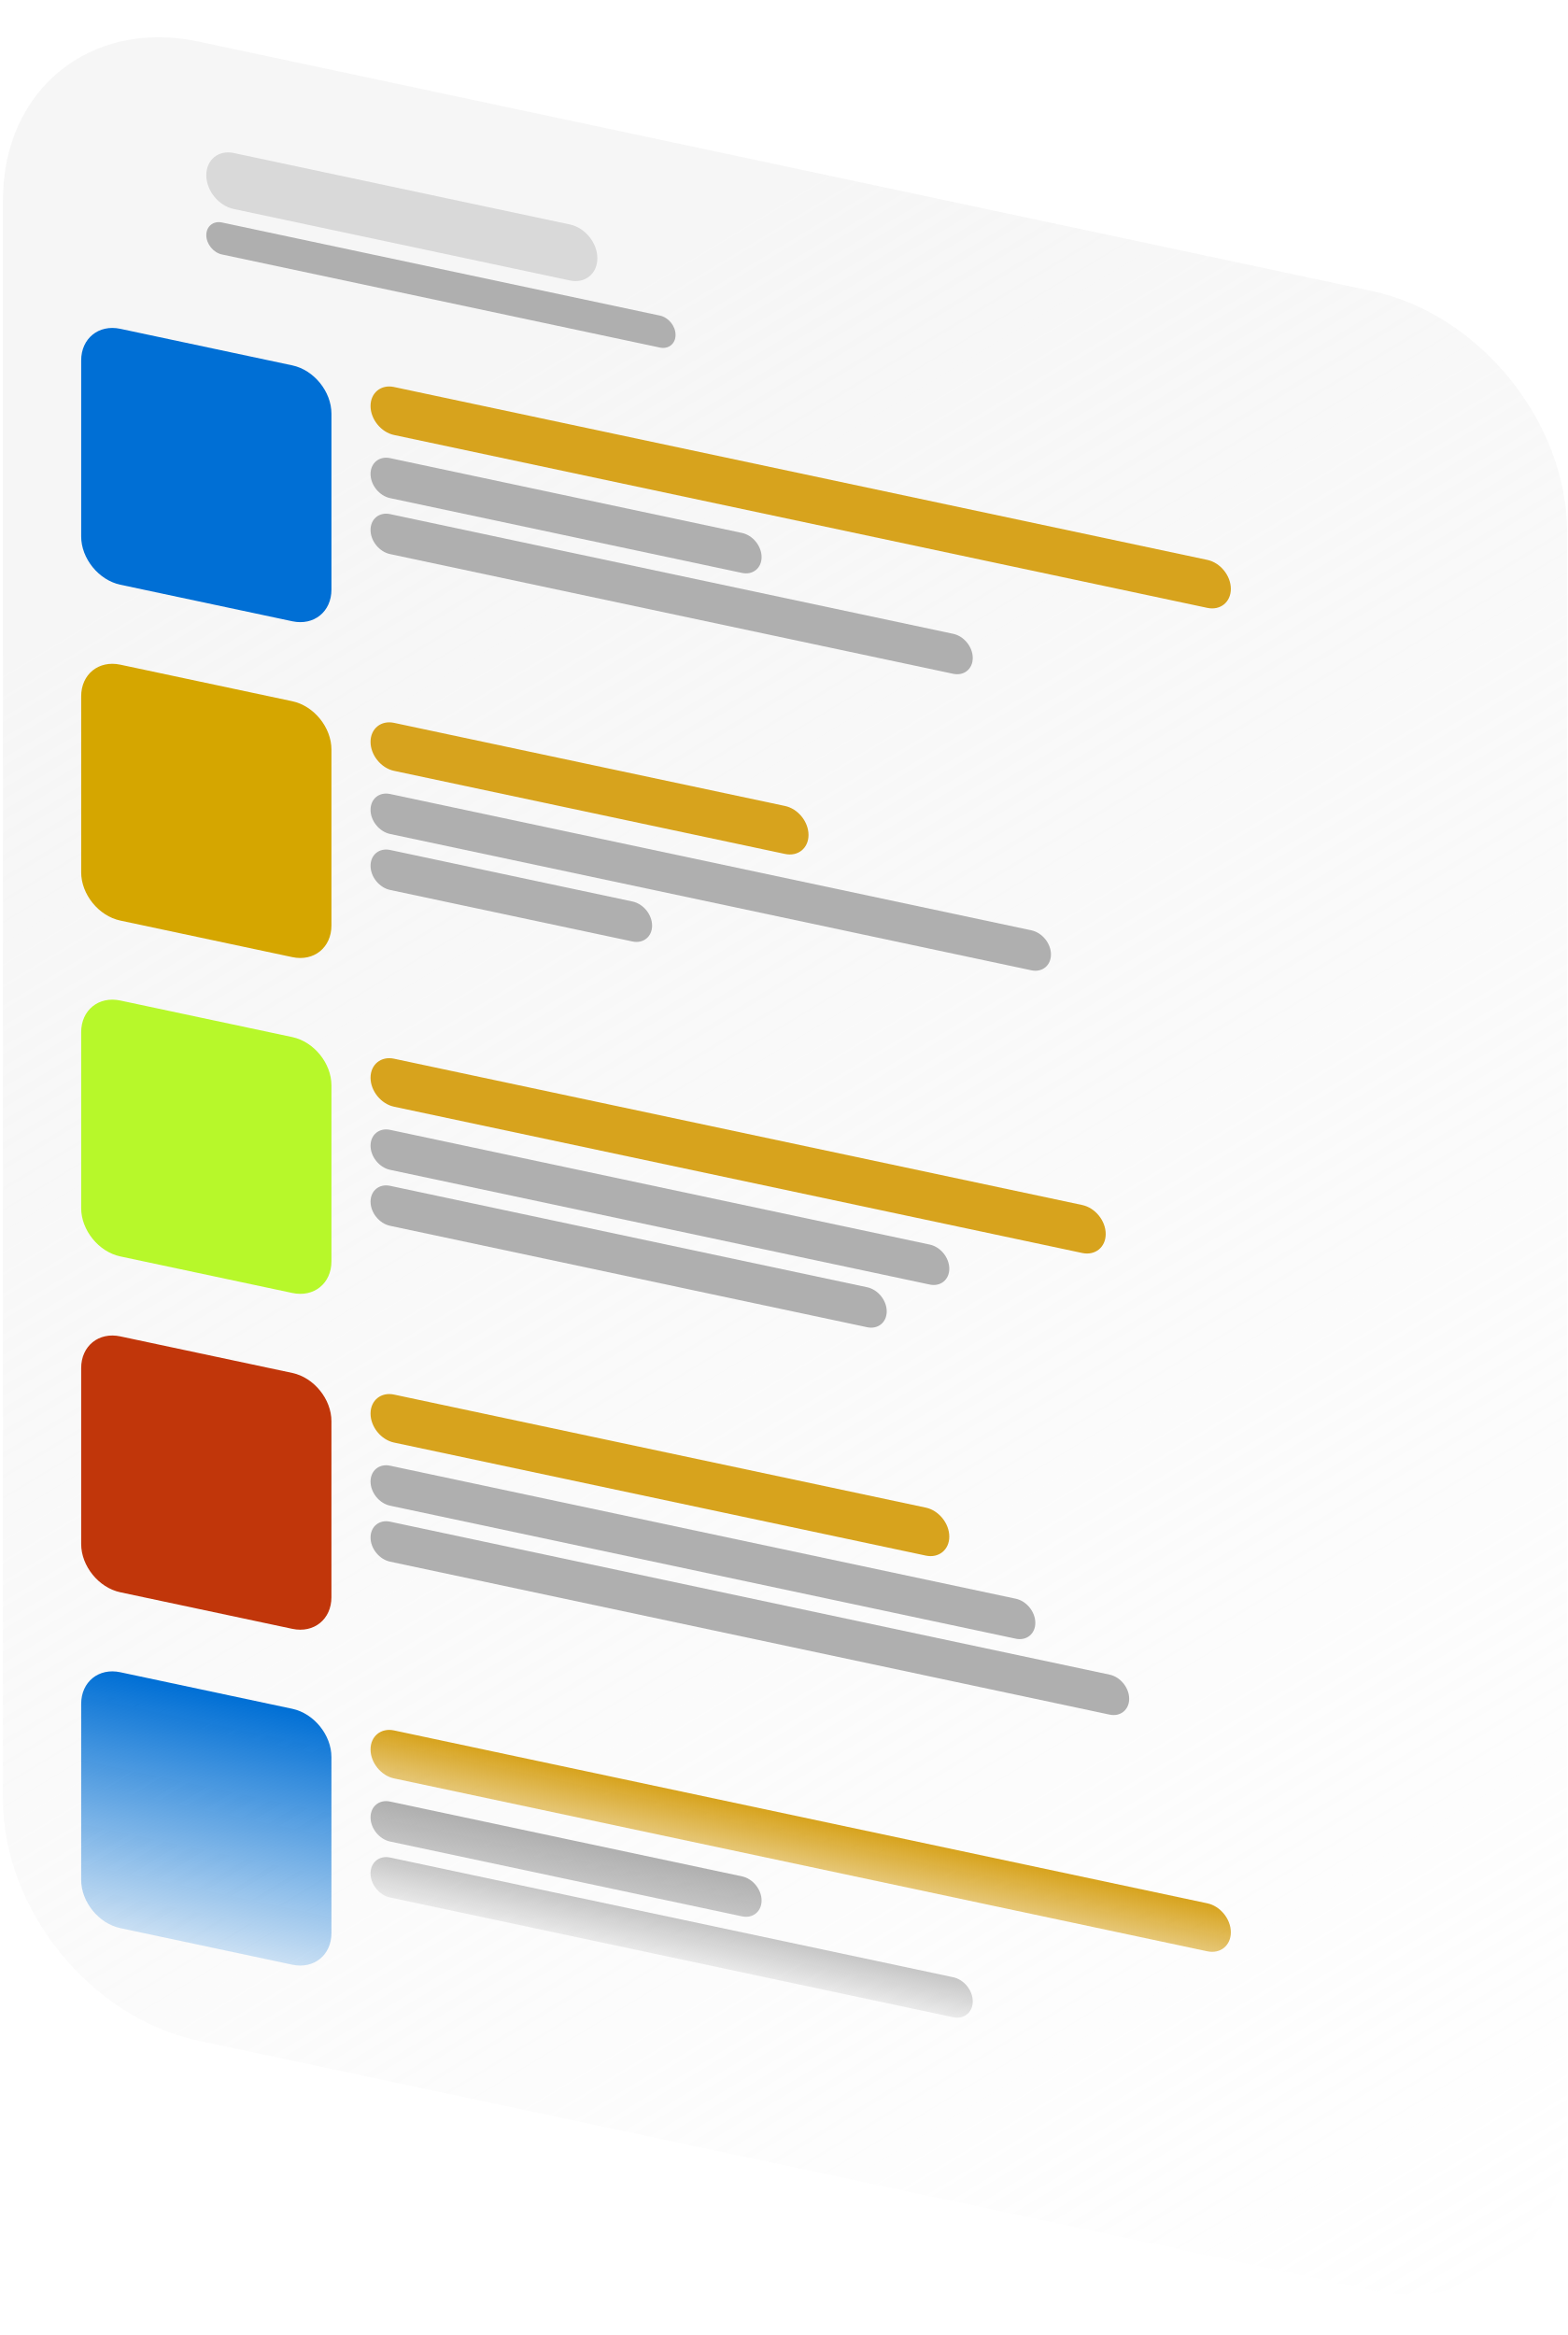
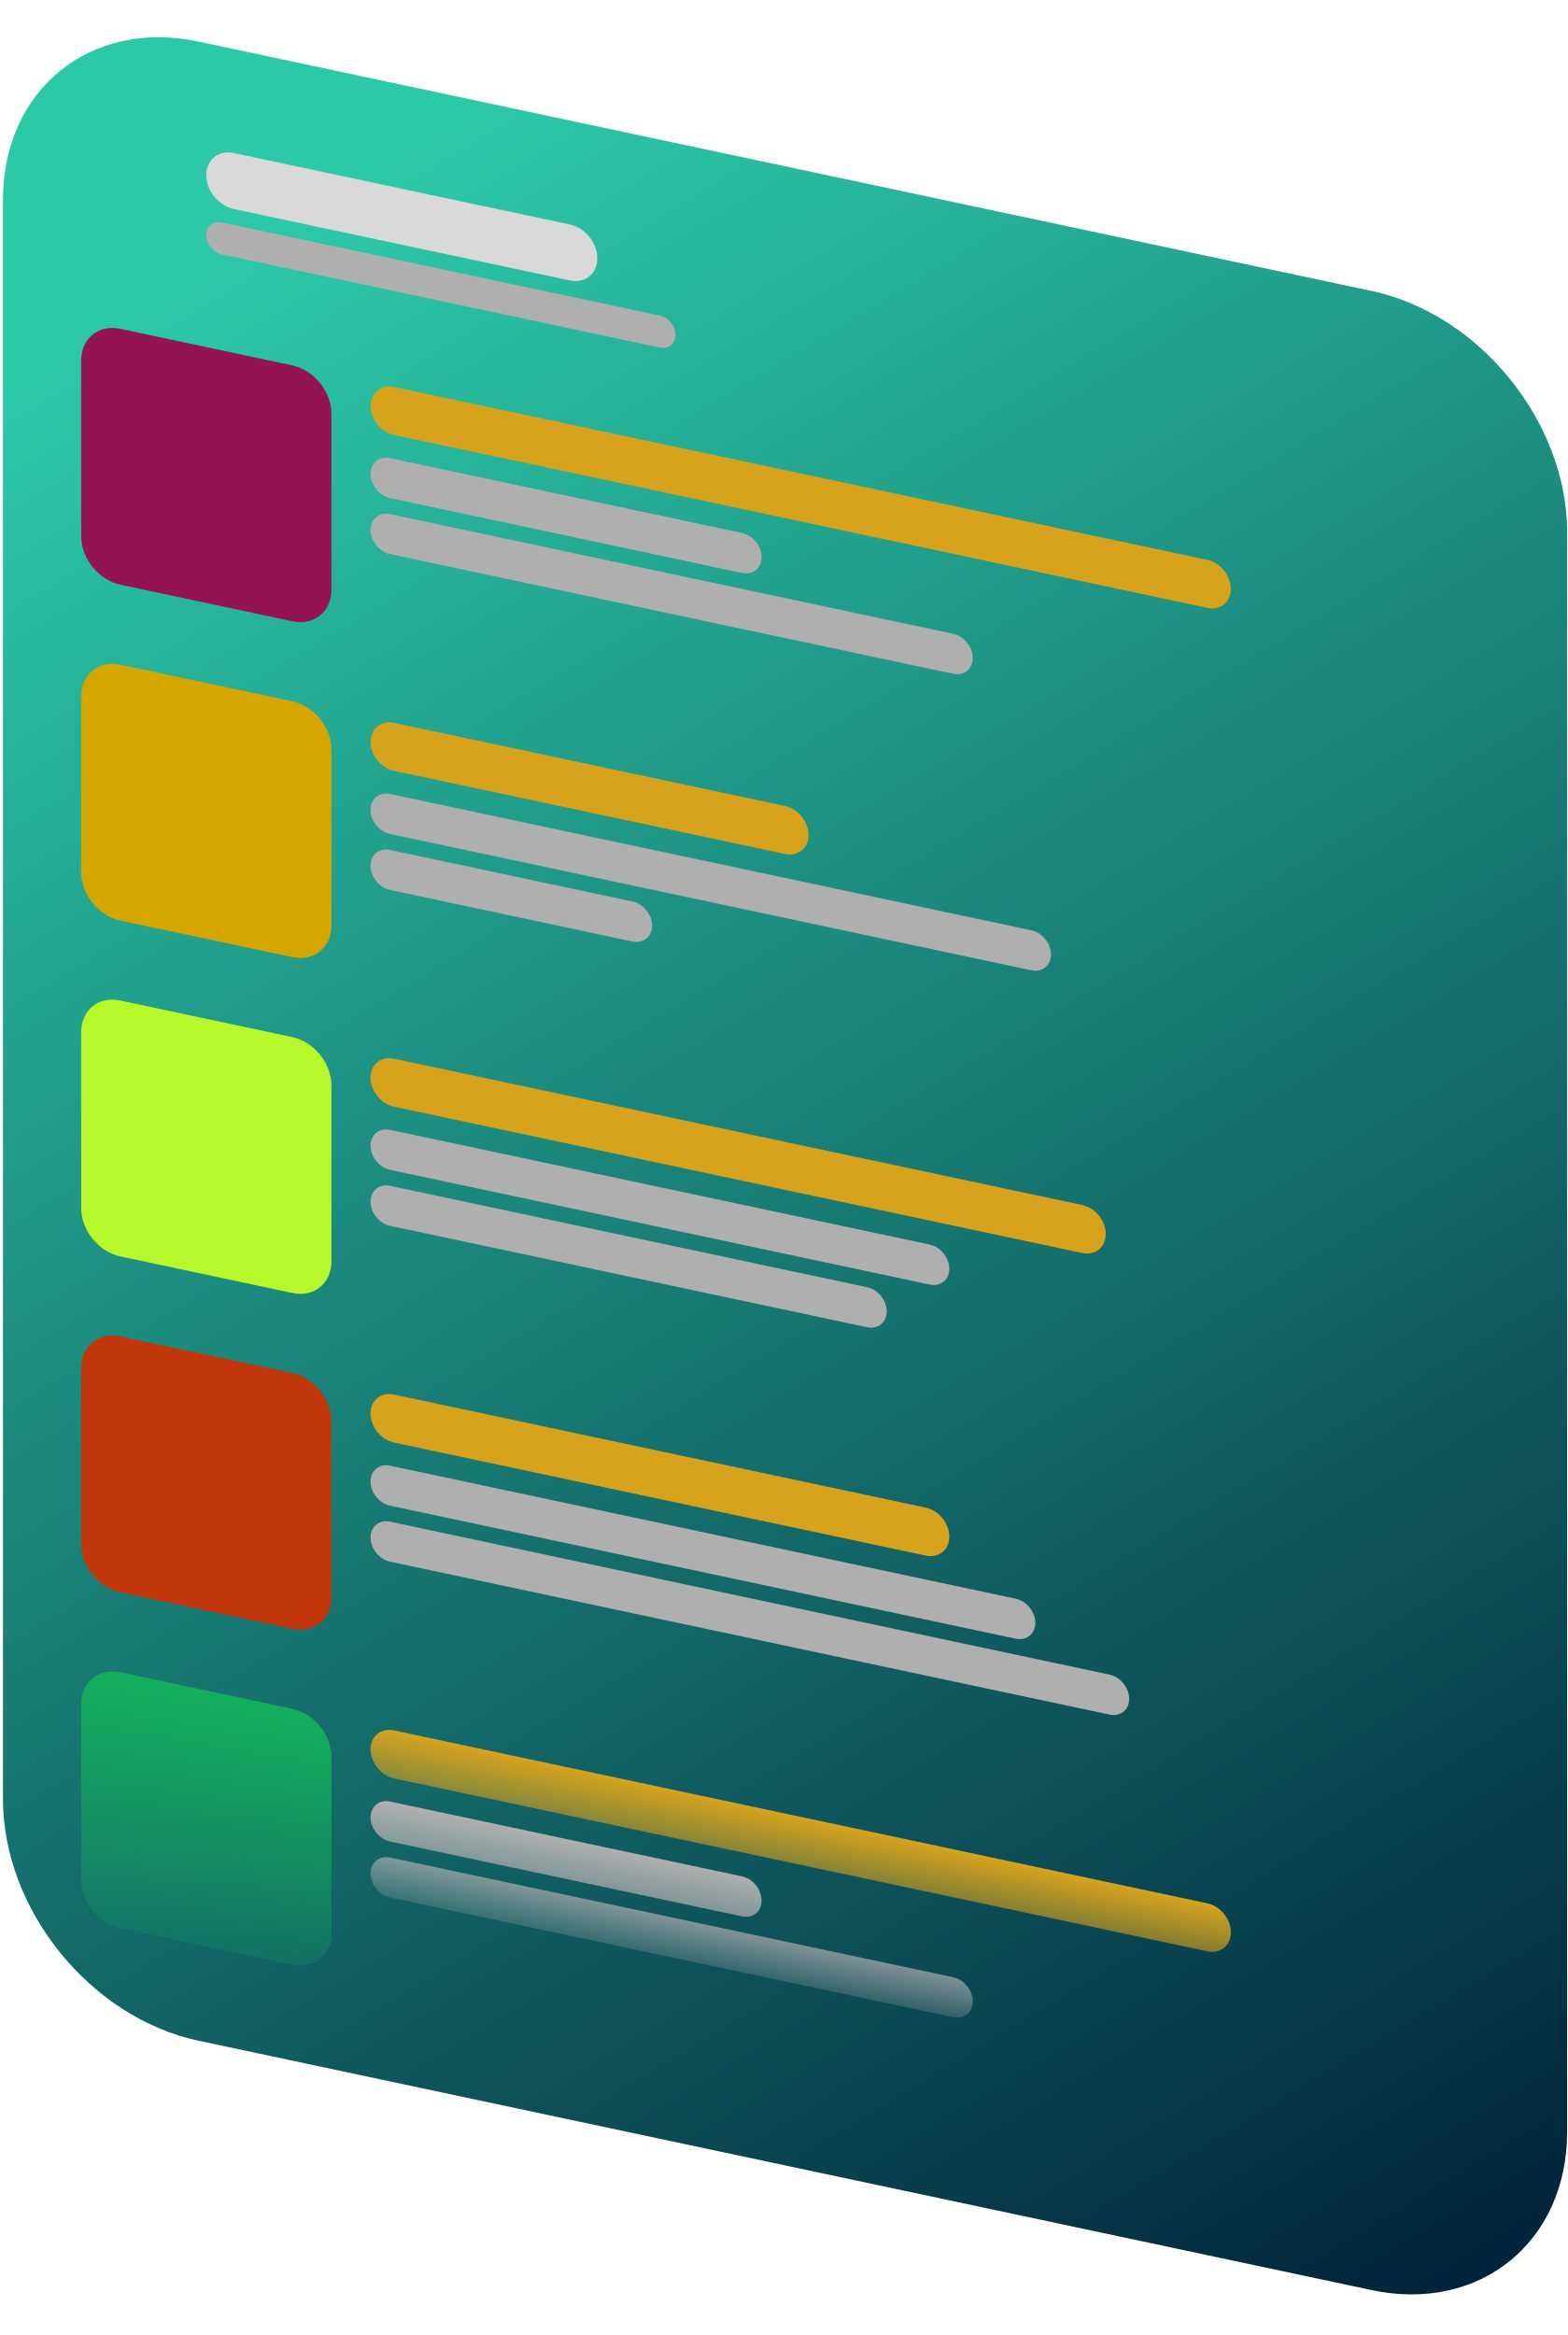
<svg xmlns="http://www.w3.org/2000/svg" width="196" height="292" viewBox="0 0 196 292" fill="none">
  <rect width="200" height="250" rx="25" transform="matrix(0.978148 0.207912 0 1 0.370483 0)" fill="url(#paint0_linear_15_88)" />
  <rect width="32" height="32" rx="5" transform="matrix(0.978148 0.207912 0 1 10.152 208.079)" fill="url(#paint1_linear_15_88)" />
  <rect width="110" height="6" rx="3" transform="matrix(0.978148 0.207912 0 1 46.3434 215.772)" fill="url(#paint2_linear_15_88)" />
  <path d="M46.343 227.272C46.343 225.891 47.438 225.005 48.789 225.292L92.805 234.648C94.156 234.935 95.251 236.287 95.251 237.667C95.251 239.048 94.156 239.935 92.805 239.648L48.789 230.292C47.438 230.005 46.343 228.653 46.343 227.272Z" fill="url(#paint3_linear_15_88)" />
  <path d="M46.343 234.272C46.343 232.891 47.438 232.005 48.789 232.292L119.215 247.261C120.566 247.548 121.661 248.9 121.661 250.281C121.661 251.662 120.566 252.548 119.215 252.261L48.789 237.292C47.438 237.005 46.343 235.653 46.343 234.272Z" fill="url(#paint4_linear_15_88)" />
  <rect width="32" height="32" rx="5" transform="matrix(0.978148 0.207912 0 1 10.152 124.079)" fill="#B7F82A" />
  <rect width="94" height="6" rx="3" transform="matrix(0.978148 0.207912 0 1 46.3434 131.772)" fill="#D7A31D" />
  <rect width="74" height="5" rx="2.5" transform="matrix(0.978148 0.207912 0 1 46.3434 140.772)" fill="#AFAFAF" />
  <rect width="66" height="5" rx="2.5" transform="matrix(0.978148 0.207912 0 1 46.3434 147.772)" fill="#AFAFAF" />
  <rect width="32" height="32" rx="5" transform="matrix(0.978148 0.207912 0 1 10.152 166.079)" fill="#C1360A" />
  <rect width="74" height="6" rx="3" transform="matrix(0.978148 0.207912 0 1 46.3434 173.772)" fill="#D7A31D" />
  <rect width="85" height="5" rx="2.5" transform="matrix(0.978148 0.207912 0 1 46.3434 182.772)" fill="#AFAFAF" />
  <rect width="97" height="5" rx="2.5" transform="matrix(0.978148 0.207912 0 1 46.3434 189.772)" fill="#AFAFAF" />
  <rect width="32" height="32" rx="5" transform="matrix(0.978148 0.207912 0 1 10.152 82.0791)" fill="#D5A600" />
  <rect width="56" height="6" rx="3" transform="matrix(0.978148 0.207912 0 1 46.3434 89.7719)" fill="#D7A31D" />
  <rect width="87" height="5" rx="2.5" transform="matrix(0.978148 0.207912 0 1 46.3434 98.7719)" fill="#AFAFAF" />
  <rect width="36" height="5" rx="2.5" transform="matrix(0.978148 0.207912 0 1 46.3434 105.772)" fill="#AFAFAF" />
-   <rect width="32" height="32" rx="5" transform="matrix(0.978148 0.207912 0 1 10.152 40.0791)" fill="#006FD5" />
+   <rect width="32" height="32" rx="5" transform="matrix(0.978148 0.207912 0 1 10.152 40.0791)" fill="#941451" />
  <rect width="110" height="6" rx="3" transform="matrix(0.978148 0.207912 0 1 46.3434 47.7719)" fill="#D7A31D" />
  <rect width="50" height="5" rx="2.5" transform="matrix(0.978148 0.207912 0 1 46.3434 56.7719)" fill="#AFAFAF" />
  <path d="M46.343 66.272C46.343 64.891 47.438 64.005 48.789 64.292L119.215 79.261C120.566 79.548 121.661 80.9 121.661 82.281C121.661 83.662 120.566 84.548 119.215 84.261L48.789 69.292C47.438 69.005 46.343 67.653 46.343 66.272Z" fill="#AFAFAF" />
  <path d="M25.802 29.406C25.802 28.301 26.678 27.592 27.759 27.822L82.535 39.465C83.615 39.694 84.491 40.776 84.491 41.88C84.491 42.985 83.615 43.694 82.535 43.465L27.759 31.822C26.678 31.592 25.802 30.51 25.802 29.406Z" fill="#AFAFAF" />
  <rect width="50" height="7" rx="3.5" transform="matrix(0.978148 0.207912 0 1 25.8024 18.4057)" fill="#D9D9D9" />
  <defs>
    <linearGradient id="paint0_linear_15_88" x1="0" y1="0" x2="200" y2="250" gradientUnits="userSpaceOnUse">
-       <stop offset="0.2" stop-color="#EDEDED" stop-opacity="0.5" />
-       <stop offset="1" stop-color="#EDEDED" stop-opacity="0" />
+       <stop offset="0.12" stop-color="#2CC9A7" />
+       <stop offset="1" stop-color="#001D37" />
    </linearGradient>
    <linearGradient id="paint1_linear_15_88" x1="16" y1="0" x2="16" y2="32" gradientUnits="userSpaceOnUse">
-       <stop stop-color="#006FD5" />
-       <stop offset="1" stop-color="#006FD4" stop-opacity="0.2" />
+       <stop stop-color="#14AE5C" />
+       <stop offset="1" stop-color="#14AE5C" stop-opacity="0.2" />
    </linearGradient>
    <linearGradient id="paint2_linear_15_88" x1="55" y1="0" x2="55" y2="6" gradientUnits="userSpaceOnUse">
      <stop stop-color="#D7A31D" />
      <stop offset="1" stop-color="#D7A31D" stop-opacity="0.6" />
    </linearGradient>
    <linearGradient id="paint3_linear_15_88" x1="70.768" y1="229.963" x2="69.676" y2="235.237" gradientUnits="userSpaceOnUse">
      <stop stop-color="#AFAFAF" />
      <stop offset="1" stop-color="#AFAFAF" stop-opacity="0.7" />
    </linearGradient>
    <linearGradient id="paint4_linear_15_88" x1="83.513" y1="239.672" x2="82.394" y2="244.935" gradientUnits="userSpaceOnUse">
      <stop stop-color="#AFAFAF" stop-opacity="0.7" />
      <stop offset="1" stop-color="#AFAFAF" stop-opacity="0.2" />
    </linearGradient>
  </defs>
</svg>
